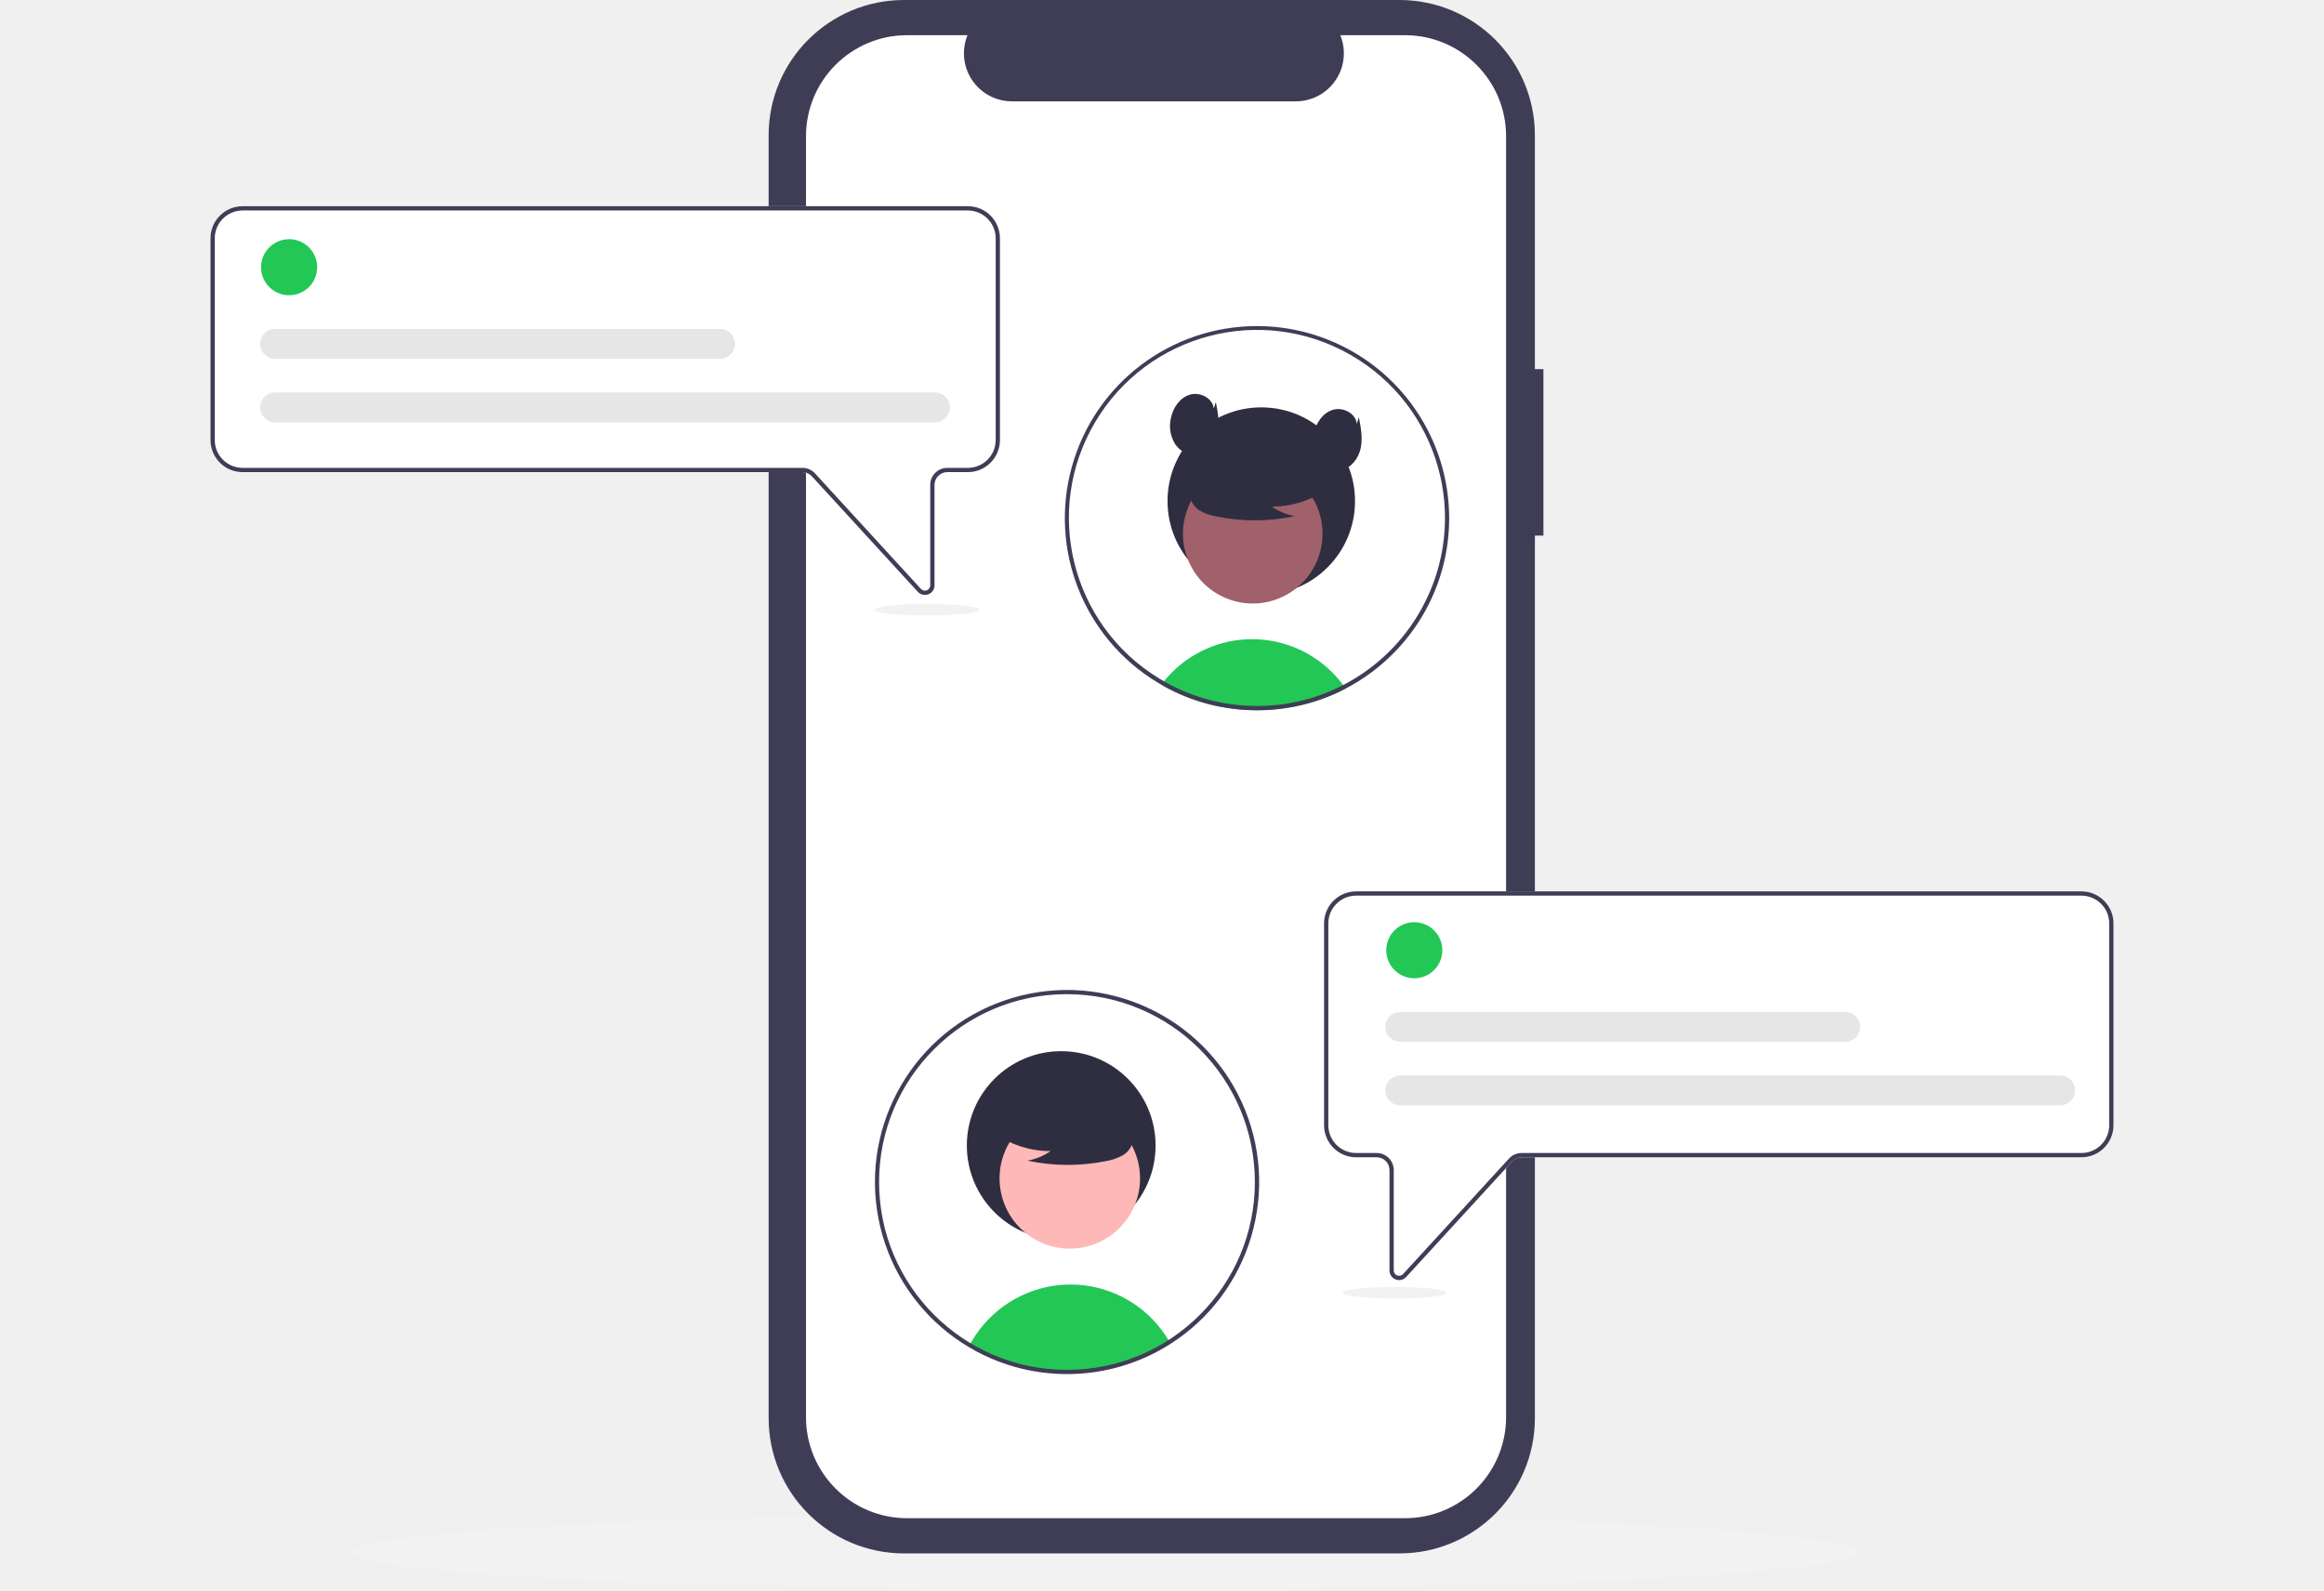
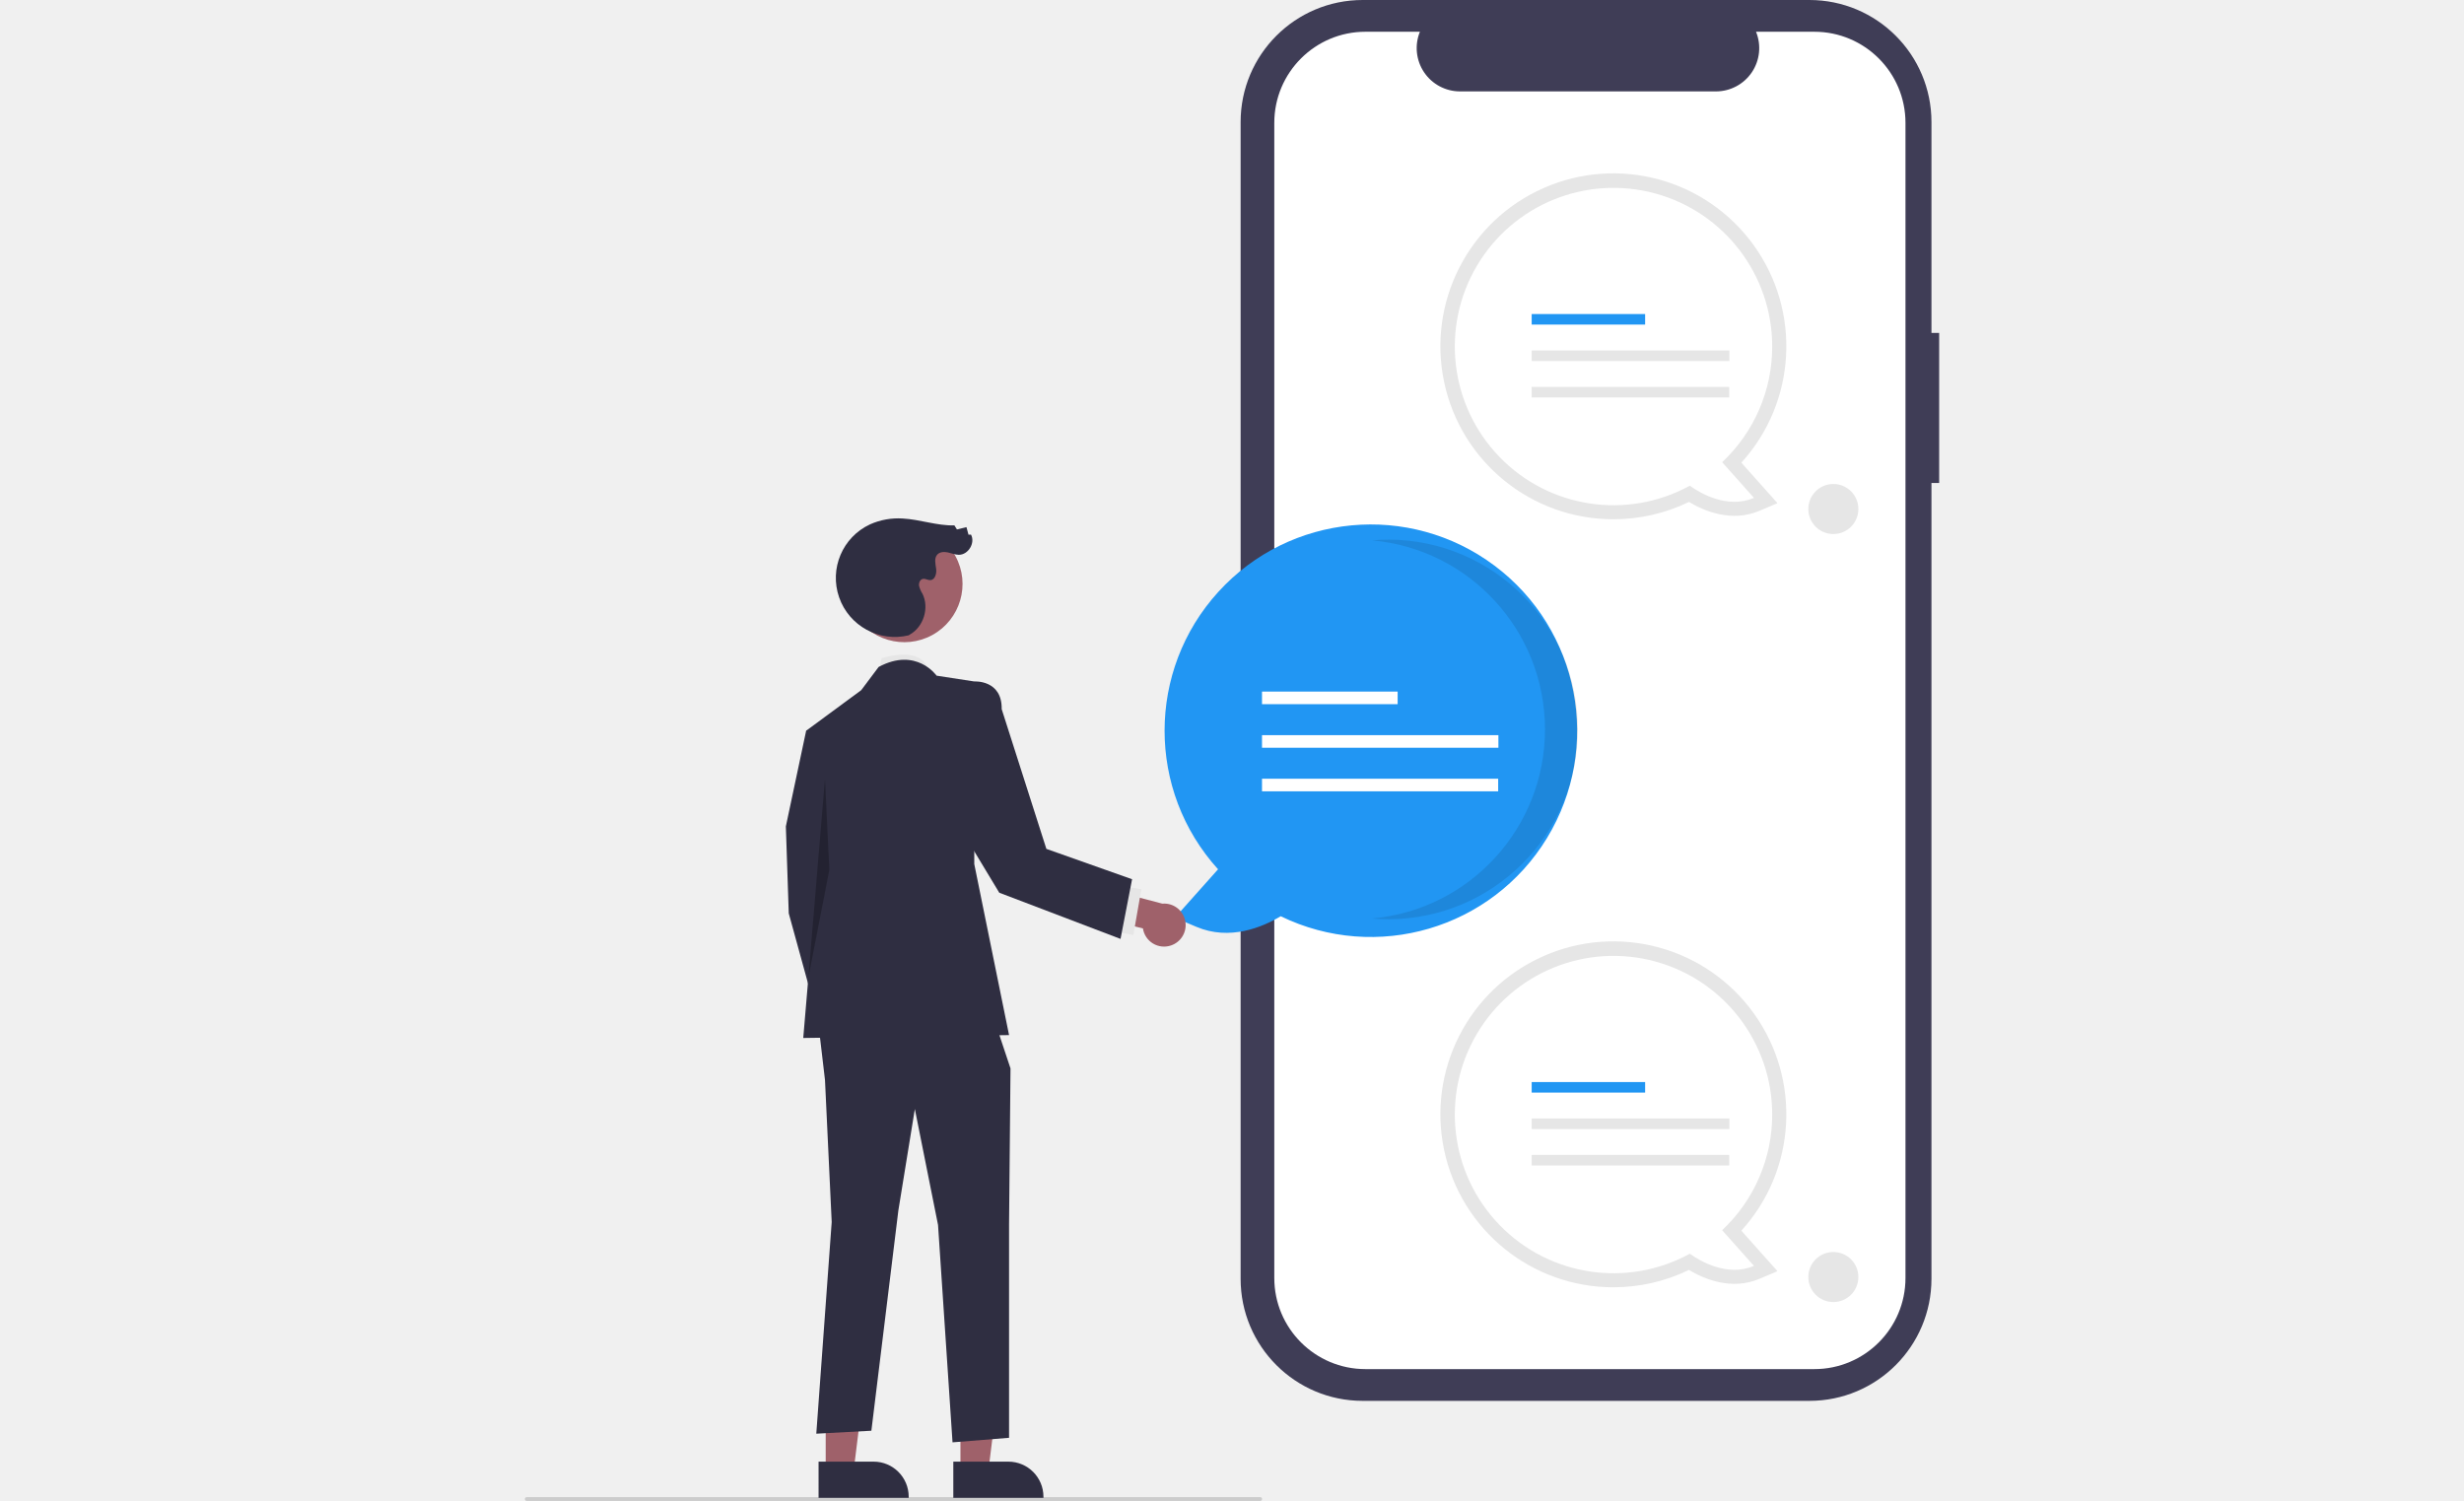
- <svg xmlns="http://www.w3.org/2000/svg" data-name="Layer 1" width="891.295" height="610.194" viewBox="0 0 891.295 745.194">
-   <ellipse cx="418.644" cy="727.194" rx="352" ry="18" fill="#f2f2f2" />
-   <path d="M778.65,250.35h-3.999V140.805a63.402,63.402,0,0,0-63.402-63.402H479.162a63.402,63.402,0,0,0-63.402,63.402v600.974a63.402,63.402,0,0,0,63.402,63.402H711.249a63.402,63.402,0,0,0,63.402-63.402V328.326h3.999Z" transform="translate(-154.3525 -77.40283)" fill="#3f3d56" />
-   <path d="M761.156,141.247v600.09a47.351,47.351,0,0,1-47.35,47.35h-233.2a47.351,47.351,0,0,1-47.35-47.35v-600.09a47.351,47.351,0,0,1,47.35-47.35h28.29a22.507,22.507,0,0,0,20.83,30.99h132.96a22.507,22.507,0,0,0,20.83-30.99h30.29A47.351,47.351,0,0,1,761.156,141.247Z" transform="translate(-154.3525 -77.40283)" fill="#fff" />
-   <path d="M686.03,400.003q-2.325,1.215-4.73,2.3-2.19.99-4.45,1.86c-.55.21-1.11.42-1.67.63a89.528,89.528,0,0,1-13.6,3.75q-3.435.675-6.96,1.06-2.91.33-5.88.47c-1.41.07-2.82.1-4.24.1a89.841,89.841,0,0,1-16.76-1.57c-1.44-.26-2.85-.57-4.26-.91a88.778,88.778,0,0,1-19.67-7.26c-.56-.28-1.12-.58-1.68-.87-.83-.44-1.64-.9-2.45-1.38.39-.54.81-1.07,1.24-1.59a53.034,53.034,0,0,1,78.87-4.1,54.277,54.277,0,0,1,5.06,5.86C685.26,398.893,685.65,399.443,686.03,400.003Z" transform="translate(-154.3525 -77.40283)" fill="#23c755" />
-   <circle cx="492.143" cy="234.764" r="43.91" fill="#2f2e41" />
-   <circle cx="642.499" cy="327.462" r="32.681" transform="translate(-232.6876 270.9066) rotate(-28.66315)" fill="#a0616a" />
-   <path d="M676.839,306.906a44.448,44.448,0,0,1-25.402,7.85,27.238,27.238,0,0,0,10.796,4.442,89.628,89.628,0,0,1-36.61.206,23.694,23.694,0,0,1-7.664-2.632,9.699,9.699,0,0,1-4.731-6.327c-.803-4.589,2.772-8.757,6.488-11.567a47.858,47.858,0,0,1,40.217-8.036c4.492,1.161,8.993,3.123,11.911,6.731s3.782,9.17,1.002,12.885Z" transform="translate(-154.3525 -77.40283)" fill="#2f2e41" />
-   <path d="M644.5,230.173a89.987,89.987,0,0,0-46.84,166.83l.58.34q.72.435,1.44.84c.81.48,1.62.94,2.45,1.38.56.29,1.12.59,1.68.87a88.778,88.778,0,0,0,19.67,7.26c1.41.34,2.82.65,4.26.91a89.841,89.841,0,0,0,16.76,1.57c1.42,0,2.83-.03,4.24-.1q2.97-.135,5.88-.47,3.525-.39,6.96-1.06a89.528,89.528,0,0,0,13.6-3.75c.56-.21,1.12-.42,1.67-.63q2.265-.87,4.45-1.86,2.4-1.08,4.73-2.3a90.792,90.792,0,0,0,37.04-35.97c.04-.08.09-.16.13-.24a89.306,89.306,0,0,0,9.65-26.41,90.051,90.051,0,0,0-88.35-107.21Zm77.06,132.45c-.08.14-.15.28-.23.41a88.172,88.172,0,0,1-36.48,35.32q-2.295,1.2-4.67,2.25c-1.31.59-2.65,1.15-4,1.67-.57.22-1.15.44-1.73.64a85.721,85.721,0,0,1-11.73,3.36,84.695,84.695,0,0,1-8.95,1.41c-1.85.2-3.73.34-5.62.41-1.21.05-2.43.08-3.65.08a86.762,86.762,0,0,1-16.22-1.51,85.625,85.625,0,0,1-9.63-2.36,88.466,88.466,0,0,1-13.99-5.67c-.52-.27-1.04-.54-1.55-.82-.73-.39-1.47-.79-2.19-1.22-.54-.3-1.08-.62-1.61-.94-.31-.18-.62-.37-.93-.56a88.069,88.069,0,1,1,123.18-32.47Z" transform="translate(-154.3525 -77.40283)" fill="#3f3d56" />
-   <path d="M624.26,268.863c-.472-4.968-6.558-8.026-11.318-6.526s-7.884,6.293-8.829,11.193a16.057,16.057,0,0,0,2.165,12.122c2.406,3.462,6.827,5.623,10.95,4.744,4.707-1.003,7.968-5.6,8.901-10.321s.007-9.589-.919-14.312Z" transform="translate(-154.3525 -77.40283)" fill="#2f2e41" />
-   <path d="M691.242,275.96c-.472-4.968-6.559-8.026-11.318-6.526s-7.884,6.293-8.829,11.193a16.057,16.057,0,0,0,2.165,12.122c2.406,3.462,6.827,5.623,10.95,4.744,4.707-1.003,7.968-5.6,8.901-10.321s.007-9.589-.919-14.312Z" transform="translate(-154.3525 -77.40283)" fill="#2f2e41" />
-   <path d="M488.936,356.142a4.475,4.475,0,0,1-3.307-1.464L436.008,300.544a6.02,6.02,0,0,0-4.426-1.947H169.362a15.026,15.026,0,0,1-15.009-15.009V189.025a15.026,15.026,0,0,1,15.009-15.009H509.087A15.026,15.026,0,0,1,524.096,189.025v94.562A15.026,15.026,0,0,1,509.087,298.597h-9.631a6.012,6.012,0,0,0-6.005,6.005v47.033a4.474,4.474,0,0,1-2.87,4.196A4.526,4.526,0,0,1,488.936,356.142Z" transform="translate(-154.3525 -77.40283)" fill="#fff" />
-   <path d="M488.936,356.142a4.475,4.475,0,0,1-3.307-1.464L436.008,300.544a6.02,6.02,0,0,0-4.426-1.947H169.362a15.026,15.026,0,0,1-15.009-15.009V189.025a15.026,15.026,0,0,1,15.009-15.009H509.087A15.026,15.026,0,0,1,524.096,189.025v94.562A15.026,15.026,0,0,1,509.087,298.597h-9.631a6.012,6.012,0,0,0-6.005,6.005v47.033a4.474,4.474,0,0,1-2.87,4.196A4.526,4.526,0,0,1,488.936,356.142ZM169.362,176.016A13.024,13.024,0,0,0,156.353,189.025v94.562a13.024,13.024,0,0,0,13.009,13.009H431.581a8.024,8.024,0,0,1,5.9,2.596l49.622,54.133a2.503,2.503,0,0,0,4.347-1.691v-47.033a8.014,8.014,0,0,1,8.005-8.005H509.087a13.024,13.024,0,0,0,13.009-13.009V189.025A13.024,13.024,0,0,0,509.087,176.016Z" transform="translate(-154.3525 -77.40283)" fill="#3f3d56" />
-   <circle cx="36.816" cy="125.193" r="13.134" fill="#23c755" />
-   <path d="M493.764,275.269H184.684a7.005,7.005,0,1,1,0-14.009H493.764a7.005,7.005,0,0,1,0,14.009Z" transform="translate(-154.3525 -77.40283)" fill="#e6e6e6" />
-   <path d="M393.073,245.5H184.684a7.005,7.005,0,1,1,0-14.009H393.073a7.005,7.005,0,0,1,0,14.009Z" transform="translate(-154.3525 -77.40283)" fill="#e6e6e6" />
-   <path d="M709.419,676.831a4.474,4.474,0,0,1-2.87-4.196v-47.033a6.012,6.012,0,0,0-6.005-6.005H690.913a15.026,15.026,0,0,1-15.009-15.009V510.025A15.026,15.026,0,0,1,690.913,495.016H1030.638a15.026,15.026,0,0,1,15.009,15.009v94.562a15.026,15.026,0,0,1-15.009,15.009H768.419a6.02,6.02,0,0,0-4.426,1.947l-49.622,54.133a4.475,4.475,0,0,1-3.307,1.464A4.526,4.526,0,0,1,709.419,676.831Z" transform="translate(-154.3525 -77.40283)" fill="#fff" />
-   <path d="M709.419,676.831a4.474,4.474,0,0,1-2.87-4.196v-47.033a6.012,6.012,0,0,0-6.005-6.005H690.913a15.026,15.026,0,0,1-15.009-15.009V510.025A15.026,15.026,0,0,1,690.913,495.016H1030.638a15.026,15.026,0,0,1,15.009,15.009v94.562a15.026,15.026,0,0,1-15.009,15.009H768.419a6.02,6.02,0,0,0-4.426,1.947l-49.622,54.133a4.475,4.475,0,0,1-3.307,1.464A4.526,4.526,0,0,1,709.419,676.831ZM690.913,497.016A13.024,13.024,0,0,0,677.904,510.025v94.562A13.024,13.024,0,0,0,690.913,617.597h9.631a8.014,8.014,0,0,1,8.005,8.005v47.033a2.503,2.503,0,0,0,4.347,1.691l49.622-54.133a8.024,8.024,0,0,1,5.9-2.596h262.22a13.024,13.024,0,0,0,13.009-13.009V510.025a13.024,13.024,0,0,0-13.009-13.009Z" transform="translate(-154.3525 -77.40283)" fill="#3f3d56" />
-   <path d="M603.53,706.113a89.069,89.069,0,0,1-93.65,1.49,54.129,54.129,0,0,1,9.4-12.65,53.433,53.433,0,0,1,83.91,10.57C603.3,705.713,603.42,705.913,603.53,706.113Z" transform="translate(-154.3525 -77.40283)" fill="#23c755" />
-   <circle cx="398.443" cy="536.688" r="44.202" fill="#2f2e41" />
-   <circle cx="556.819" cy="629.489" r="32.898" transform="translate(-416.965 738.7288) rotate(-61.33685)" fill="#ffb8b8" />
-   <path d="M522.25,608.796a44.744,44.744,0,0,0,25.571,7.902,27.419,27.419,0,0,1-10.868,4.471,90.223,90.223,0,0,0,36.853.207,23.852,23.852,0,0,0,7.715-2.65,9.764,9.764,0,0,0,4.762-6.369c.809-4.619-2.791-8.816-6.531-11.644a48.176,48.176,0,0,0-40.484-8.09c-4.522,1.169-9.053,3.144-11.99,6.776s-3.807,9.231-1.009,12.971Z" transform="translate(-154.3525 -77.40283)" fill="#2f2e41" />
-   <path d="M555.5,721.173a89.972,89.972,0,1,1,48.571-14.219A89.88,89.88,0,0,1,555.5,721.173Zm0-178a88.008,88.008,0,1,0,88,88A88.1,88.1,0,0,0,555.5,543.173Z" transform="translate(-154.3525 -77.40283)" fill="#3f3d56" />
-   <circle cx="563.816" cy="445.193" r="13.134" fill="#23c755" />
-   <path d="M1020.764,595.269H711.684a7.005,7.005,0,1,1,0-14.009h309.08a7.005,7.005,0,0,1,0,14.009Z" transform="translate(-154.3525 -77.40283)" fill="#e6e6e6" />
-   <path d="M920.073,565.5H711.684a7.005,7.005,0,1,1,0-14.009H920.073a7.005,7.005,0,0,1,0,14.009Z" transform="translate(-154.3525 -77.40283)" fill="#e6e6e6" />
-   <ellipse cx="554.644" cy="605.661" rx="24.504" ry="2.72" fill="#f2f2f2" />
-   <ellipse cx="335.644" cy="285.661" rx="24.504" ry="2.72" fill="#f2f2f2" />
+ <svg xmlns="http://www.w3.org/2000/svg" data-name="Layer 1" width="690.736" height="420.785" viewBox="0 0 734.736 779.785">
+   <path d="M967.368,233.055h-3.999V123.509a63.402,63.402,0,0,0-63.402-63.402H667.881a63.402,63.402,0,0,0-63.402,63.402V724.484a63.402,63.402,0,0,0,63.402,63.402H899.967a63.402,63.402,0,0,0,63.402-63.402V311.031h3.999Z" transform="translate(-232.6319 -60.10758)" fill="#3f3d56" />
+   <path d="M902.526,76.603h-30.295a22.495,22.495,0,0,1-20.827,30.991H718.444a22.495,22.495,0,0,1-20.827-30.991H669.321a47.348,47.348,0,0,0-47.348,47.348V724.043a47.348,47.348,0,0,0,47.348,47.348H902.526a47.348,47.348,0,0,0,47.348-47.348h0V123.95A47.348,47.348,0,0,0,902.526,76.603Z" transform="translate(-232.6319 -60.10758)" fill="#fff" />
+   <path d="M798.163,728.886a89.859,89.859,0,1,1,66.448-29.413l18.765,21.036-9.364,3.972c-14.486,6.145-28.662.166-36.619-4.606A89.972,89.972,0,0,1,798.163,728.886Zm0-164.948a75.184,75.184,0,1,0,36.144,141.124l4.009-2.203,3.727,2.652A39.422,39.422,0,0,0,856.267,712.02l-11.808-13.237,5.176-4.864a74.476,74.476,0,0,0,23.712-54.796A75.27,75.27,0,0,0,798.163,563.939Z" transform="translate(-232.6319 -60.10758)" fill="#e6e6e6" />
+   <path d="M880.636,639.123a82.441,82.441,0,1,0-42.82,72.328c5.701,4.056,19.609,12.147,33.348,6.319L854.626,699.231A82.24,82.24,0,0,0,880.636,639.123Z" transform="translate(-232.6319 -60.10758)" fill="#fff" />
+   <rect x="523.054" y="562.153" width="58.932" height="5.473" fill="#2196f3" />
+   <rect x="523.054" y="581.085" width="102.714" height="5.473" fill="#e6e6e6" />
+   <rect x="523.054" y="600.016" width="102.613" height="5.473" fill="#e6e6e6" />
+   <path d="M798.163,329.886a89.859,89.859,0,1,1,66.448-29.413l18.765,21.036-9.364,3.972c-14.486,6.145-28.662.166-36.619-4.606A89.972,89.972,0,0,1,798.163,329.886Zm0-164.948a75.184,75.184,0,1,0,36.144,141.124l4.009-2.203,3.727,2.652A39.422,39.422,0,0,0,856.267,313.02l-11.808-13.237,5.176-4.864a74.477,74.477,0,0,0,23.712-54.796,75.27,75.27,0,0,0-75.184-75.184Z" transform="translate(-232.6319 -60.10758)" fill="#e6e6e6" />
+   <path d="M880.636,240.123a82.441,82.441,0,1,0-42.82,72.328c5.701,4.056,19.609,12.147,33.348,6.319l-16.539-18.539A82.24,82.24,0,0,0,880.636,240.123Z" transform="translate(-232.6319 -60.10758)" fill="#fff" />
+   <rect x="523.054" y="163.153" width="58.932" height="5.473" fill="#2196f3" />
+   <rect x="523.054" y="182.084" width="102.714" height="5.473" fill="#e6e6e6" />
+   <rect x="523.054" y="201.016" width="102.613" height="5.473" fill="#e6e6e6" />
+   <circle cx="679.768" cy="264.446" r="13" fill="#e6e6e6" />
+   <circle cx="679.768" cy="663.446" r="13" fill="#e6e6e6" />
+   <path d="M625.305,536.116c-9.514,5.705-26.463,12.855-43.784,5.508l-11.197-4.749,22.437-25.152a107.156,107.156,0,1,1,32.543,24.393Z" transform="translate(-232.6319 -60.10758)" fill="#2196f3" />
+   <path d="M762.599,439.066a98.615,98.615,0,0,0-89.895-98.223c2.872-.252,5.778-.388,8.716-.388a98.611,98.611,0,0,1,0,197.221c-2.933,0-5.834-.138-8.702-.389A98.615,98.615,0,0,0,762.599,439.066Z" transform="translate(-232.6319 -60.10758)" opacity="0.1" style="isolation:isolate" />
+   <rect x="382.956" y="359.294" width="70.463" height="6.543" fill="#fff" />
+   <rect x="382.956" y="381.93" width="122.811" height="6.543" fill="#fff" />
+   <rect x="382.956" y="404.566" width="122.691" height="6.543" fill="#fff" />
+   <path d="M233.632,839.892h381a1,1,0,0,0,0-2h-381a1,1,0,0,0,0,2Z" transform="translate(-232.6319 -60.10758)" fill="#ccc" />
+   <path d="M416.417,409.627l1.506-7.529s22.149-7.529,24.627,7.529Z" transform="translate(-232.6319 -60.10758)" fill="#e6e6e6" />
+   <polygon points="226.294 764.098 240.815 764.097 247.723 708.088 226.291 708.089 226.294 764.098" fill="#9f616a" />
+   <path d="M455.222,819.465l28.597-.001h.001a18.225,18.225,0,0,1,18.224,18.224v.592l-46.821.002Z" transform="translate(-232.6319 -60.10758)" fill="#2f2e41" />
+   <polygon points="156.294 764.098 170.815 764.097 177.723 708.088 156.291 708.089 156.294 764.098" fill="#9f616a" />
+   <path d="M385.222,819.465l28.597-.001h.001a18.225,18.225,0,0,1,18.224,18.224v.592l-46.821.002Z" transform="translate(-232.6319 -60.10758)" fill="#2f2e41" />
+   <polygon points="162.703 381.143 146.138 379.637 135.597 429.331 137.103 474.507 153.668 534.742 176.256 521.189 164.209 459.448 162.703 381.143" fill="#2f2e41" />
+   <polygon points="152.218 529.471 155.926 561.094 159.409 634.882 151.409 744.84 180.02 743.305 194.044 628.859 202.608 576.153 214.655 636.388 222.185 749.328 251.549 746.975 251.549 635.991 252.302 555.071 241.761 523.448 152.218 529.471" fill="#2f2e41" />
+   <path d="M446.534,411.133s-10.541-15.059-30.117-4.518l-9.035,12.047-28.612,21.082,6.023,70.776L377.264,599.367,484.181,597.861l-18.07-88.846V414.145Z" transform="translate(-232.6319 -60.10758)" fill="#2f2e41" />
+   <polygon points="155.926 404.632 147.292 507.871 158.185 451.919 155.926 404.632" opacity="0.25" />
+   <path d="M568.284,551.299a11.106,11.106,0,0,1-14.553-8.846l-24.639-6.089.049-15.875,34.674,9.088a11.167,11.167,0,0,1,4.469,21.722Z" transform="translate(-232.6319 -60.10758)" fill="#9f616a" />
+   <rect x="533.593" y="527.802" width="24.094" height="10.541" transform="translate(-305.9506 918.8127) rotate(-80.09845)" fill="#e6e6e6" />
+   <circle cx="429.776" cy="363.5" r="30.239" transform="translate(-354.3211 190.584) rotate(-28.66319)" fill="#9f616a" />
+   <path d="M432.035,390.175a30.673,30.673,0,0,1-20.068-57.652,35.868,35.868,0,0,1,16.936-3.039c9.044.475,17.834,3.818,26.887,3.572l1.312,2.109,4.945-1.199,1.06,3.926,1.303-.045c2.333,4.336-1.421,10.544-6.345,10.491-1.949-.021-3.793-.833-5.699-1.241s-4.151-.307-5.465,1.133c-1.708,1.871-.965,4.791-.608,7.299s-.533,5.887-3.066,5.969c-1.294.042-2.524-.886-3.795-.642-1.48.284-2.229,2.072-2.013,3.564a14.18,14.18,0,0,0,1.771,4.135c3.671,7.327.571,17.295-6.607,21.248" transform="translate(-232.6319 -60.10758)" fill="#2f2e41" />
+   <path d="M458.923,419.963l7.187-5.818s14.506-1.008,14.244,14.369l23.21,72.604,44.528,15.774-6,31-63-24-32-53.04Z" transform="translate(-232.6319 -60.10758)" fill="#2f2e41" />
</svg>
